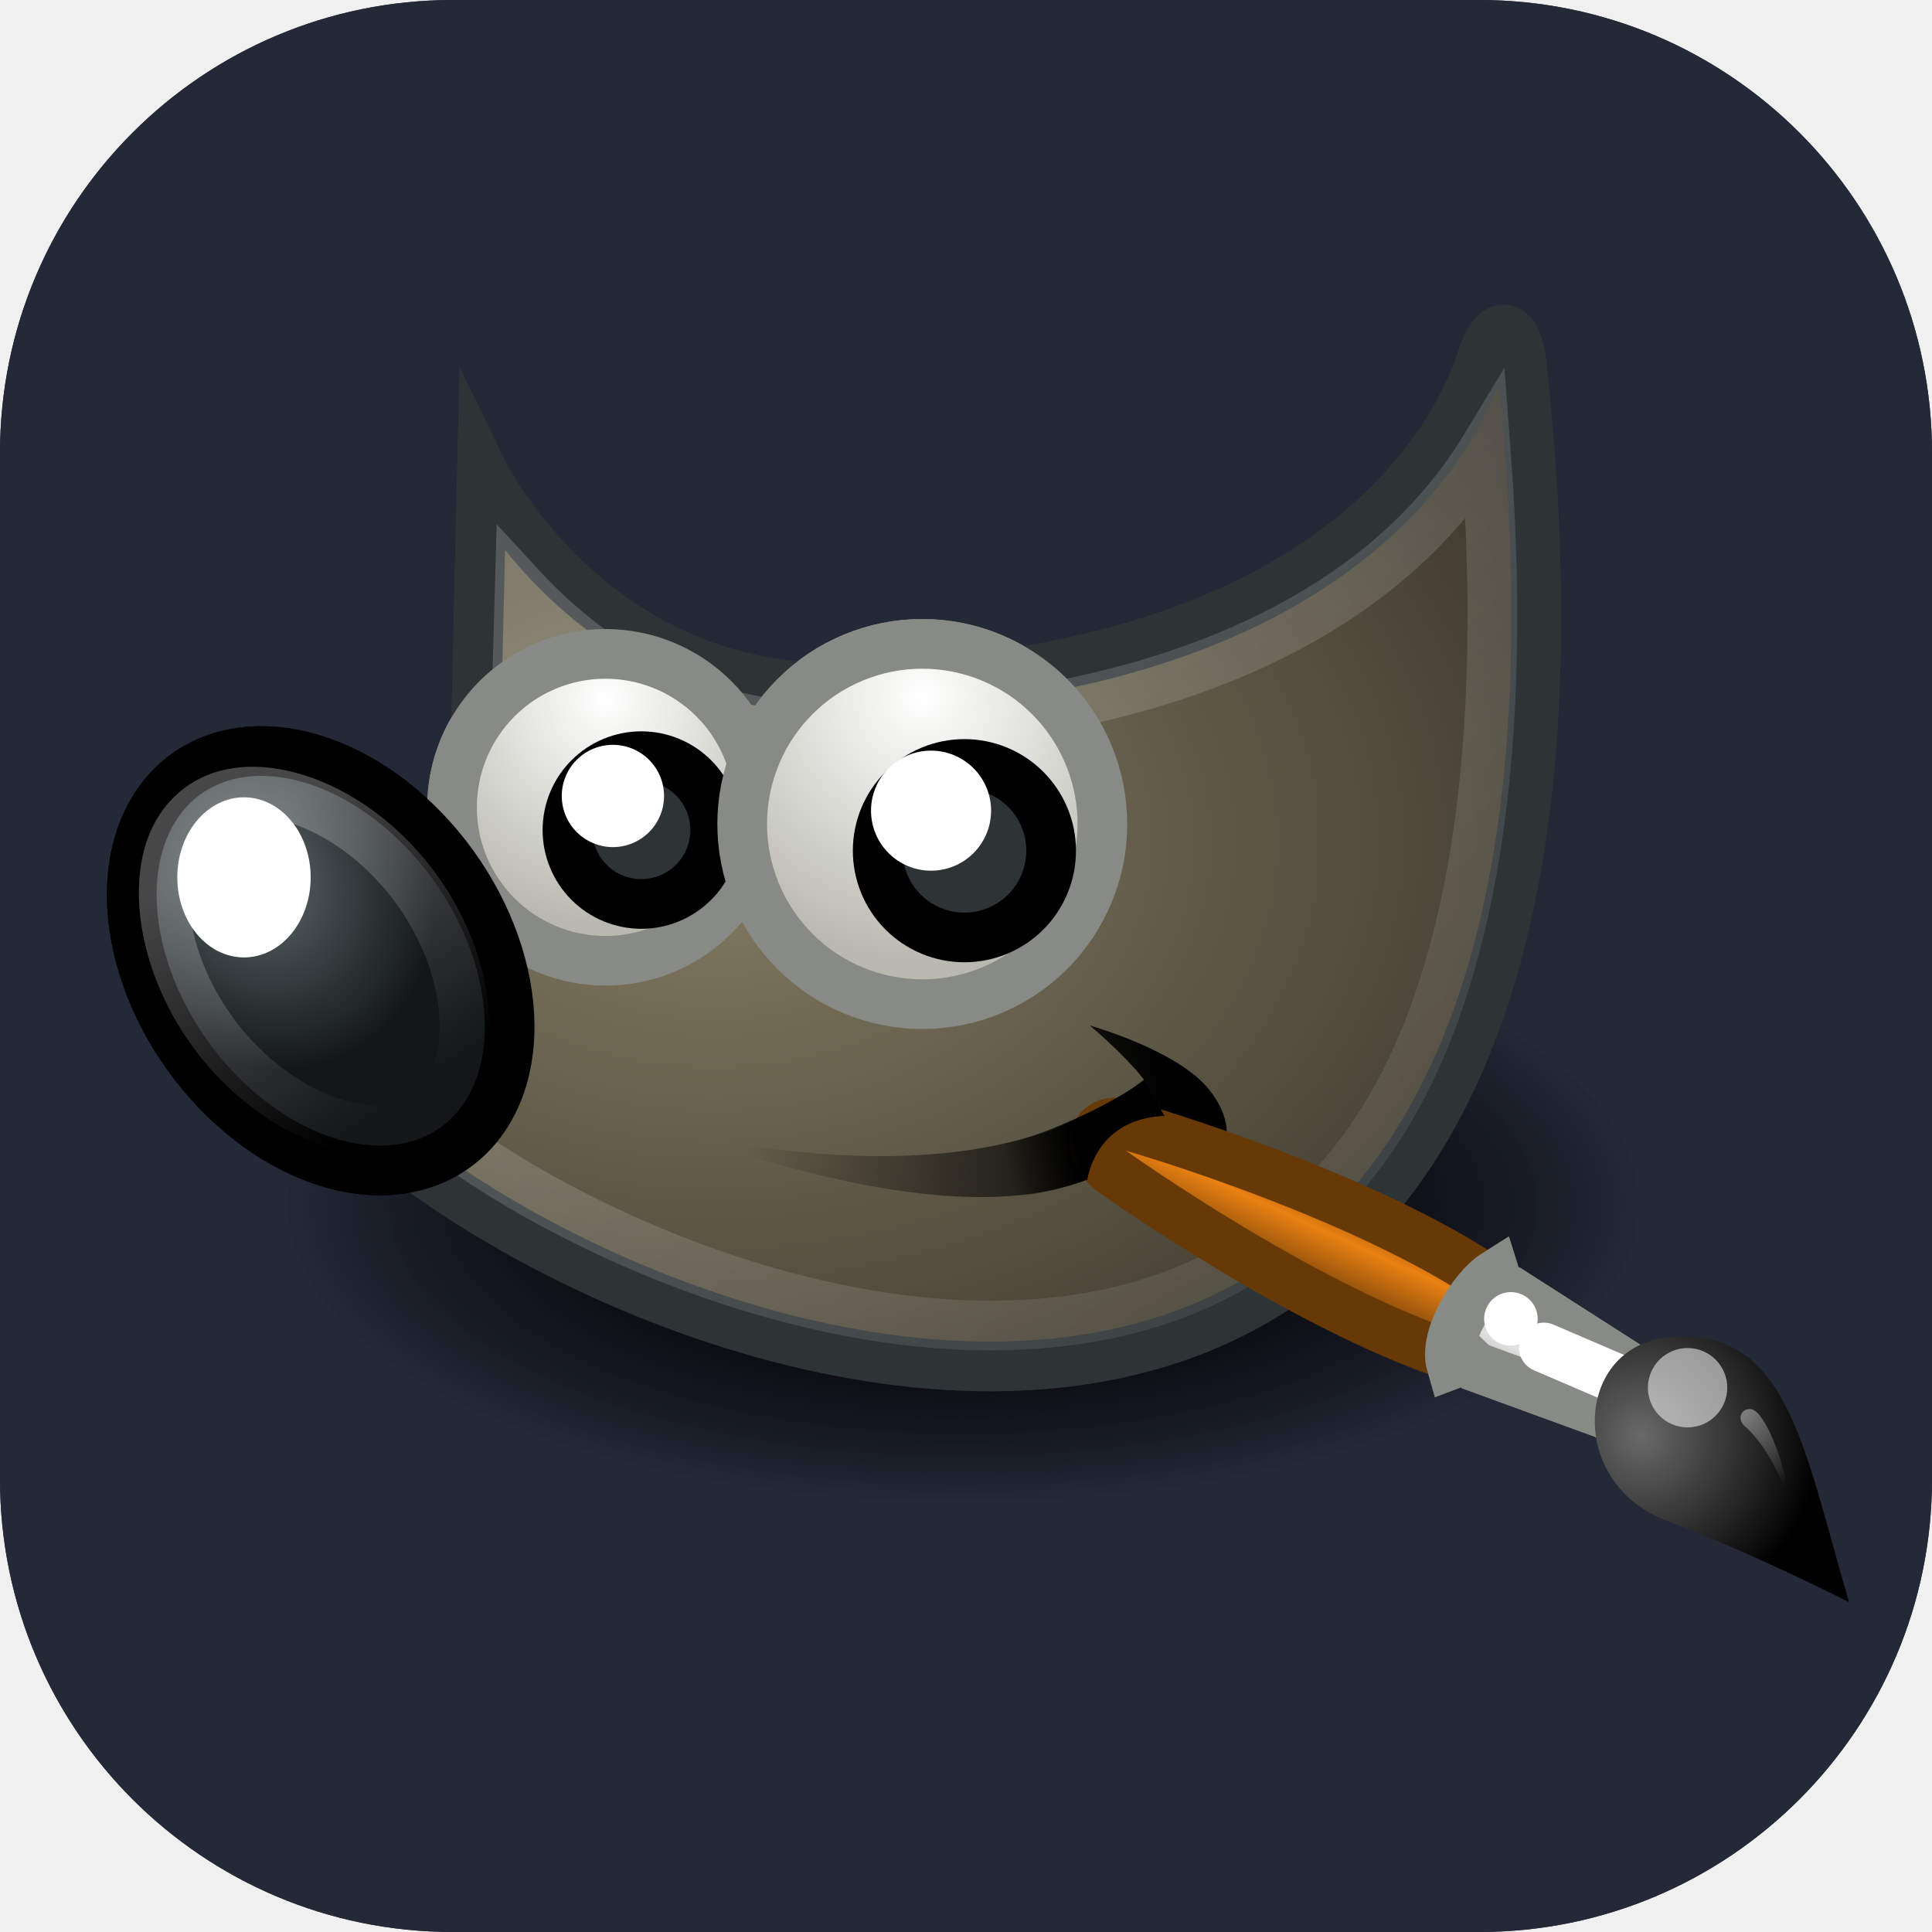
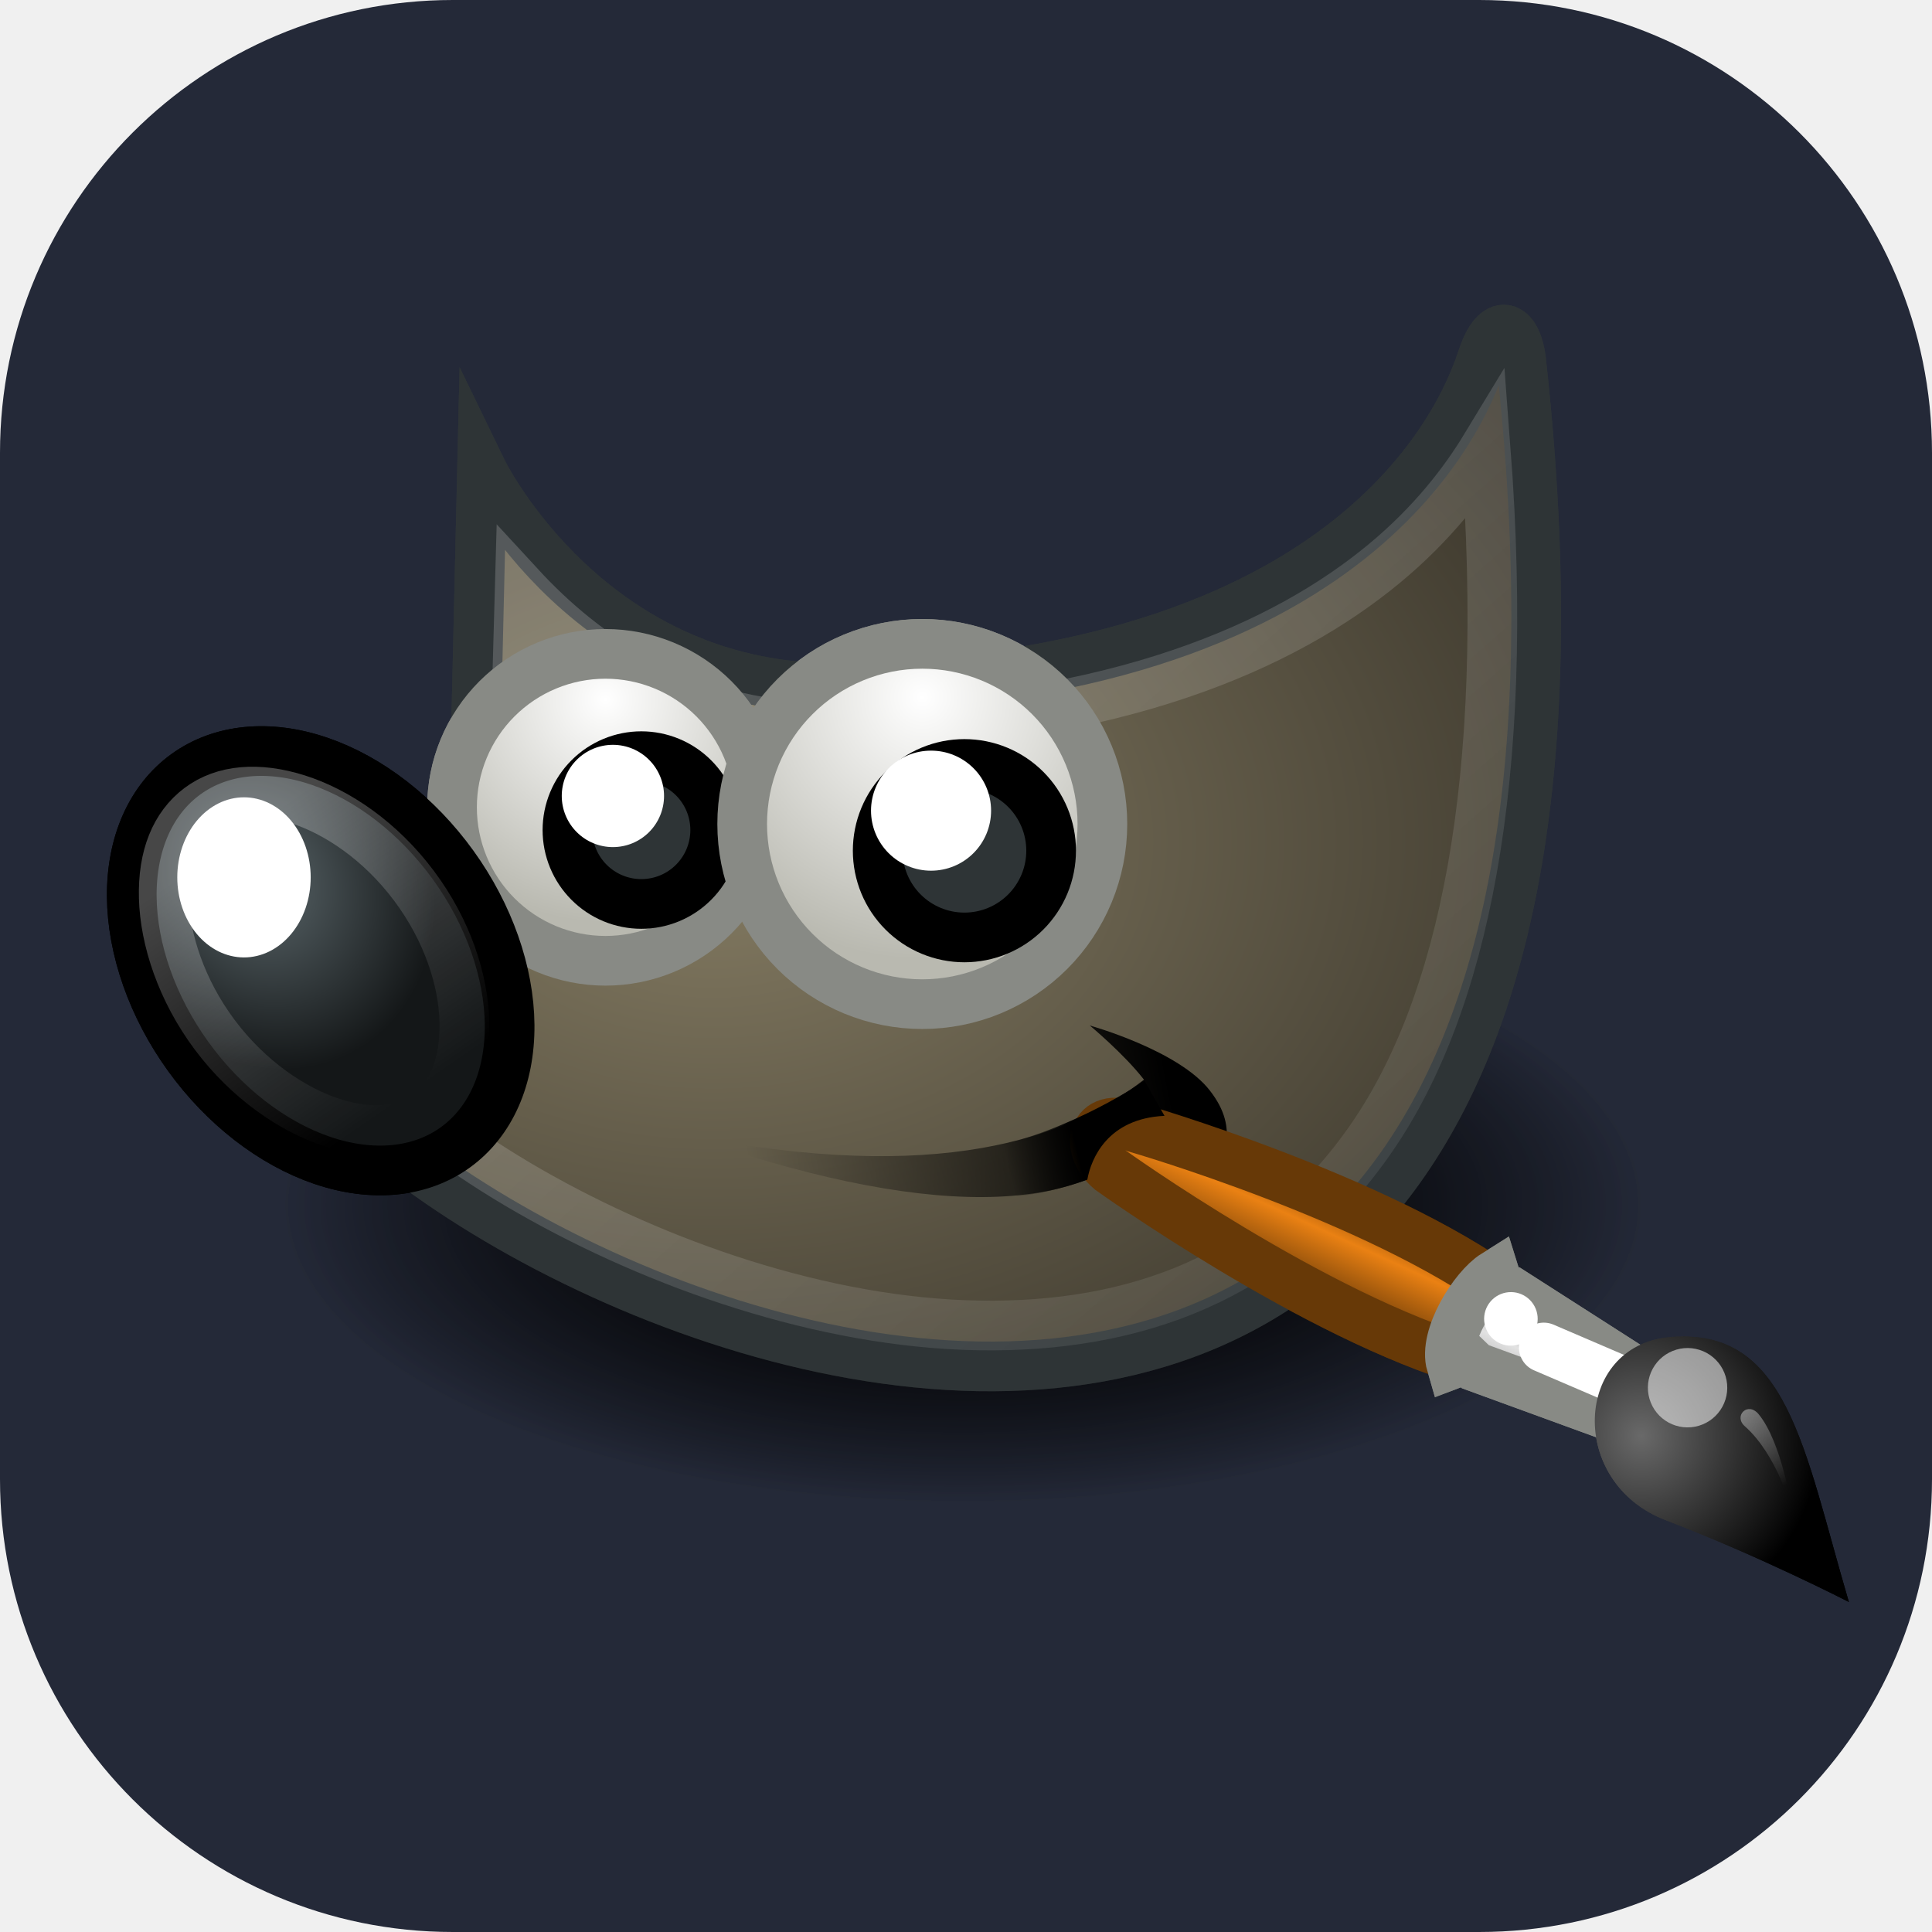
<svg xmlns="http://www.w3.org/2000/svg" width="256" height="256" viewBox="0 0 256 256" fill="none" id="gimp">
  <style>
#gimp {
    rect {fill: #242938}

    @media (prefers-color-scheme: light) {
        rect {fill: #F4F2ED}
    }
}
</style>
  <rect width="256" height="256" rx="60" fill="#242938" />
-   <path d="M196 0H60C26.863 0 0 26.863 0 60V196C0 229.137 26.863 256 60 256H196C229.137 256 256 229.137 256 196V60C256 26.863 229.137 0 196 0Z" fill="#242938" />
  <path fill-rule="evenodd" clip-rule="evenodd" d="M218.875 159.687C218.875 164.899 216.515 170.06 211.929 174.875C207.343 179.69 200.622 184.065 192.148 187.751C183.675 191.436 173.616 194.359 162.545 196.354C151.474 198.348 139.608 199.375 127.625 199.375C115.642 199.375 103.776 198.348 92.705 196.354C81.634 194.359 71.575 191.436 63.102 187.751C54.628 184.065 47.907 179.69 43.321 174.875C38.735 170.06 36.375 164.899 36.375 159.687C36.375 154.476 38.735 149.315 43.321 144.5C47.907 139.685 54.628 135.31 63.102 131.624C71.575 127.939 81.634 125.016 92.705 123.021C103.776 121.027 115.642 120 127.625 120C139.608 120 151.474 121.027 162.545 123.021C173.616 125.016 183.675 127.939 192.148 131.624C200.622 135.31 207.343 139.685 211.929 144.5C216.515 149.315 218.875 154.476 218.875 159.687Z" fill="url(#paint0_radial_38_244)" />
  <path fill-rule="evenodd" clip-rule="evenodd" d="M63.872 62.339C63.872 62.339 78.244 91.978 111.868 91.141C182.331 89.374 194.687 52.617 196.454 47.313C198.222 42.01 200.927 42.813 201.552 47.715C224.533 256.311 42.068 166.811 35.588 131.282C71.827 120.676 62.988 100.346 62.988 100.346L63.872 62.339Z" fill="url(#paint1_radial_38_244)" stroke="#2E3436" stroke-width="6.583" stroke-miterlimit="10" />
  <path fill-rule="evenodd" clip-rule="evenodd" d="M90.689 150.33C124.383 157.069 141.542 150.821 151.585 143.066C148.933 139.641 144.403 135.885 144.403 135.885C144.403 135.885 156.17 139.155 160.313 144.503C164.445 149.836 161.847 153.121 160.766 159.945C158.359 153.952 153.866 151.704 153.258 149.323C144.226 161.808 121.726 161.289 90.689 150.33Z" fill="url(#paint2_linear_38_244)" />
  <path opacity="0.185" fill-rule="evenodd" clip-rule="evenodd" d="M196.844 59.219C194.034 63.853 189.811 69.385 183.406 74.688C170.247 85.583 148.153 95.499 112 96.406C90.878 96.931 77.236 86.736 68.875 77.656L68.25 100C68.93 102.094 70.327 106.952 67.938 113.594C65.366 120.74 57.165 128.051 43.094 133.594C44.345 136.204 45.571 138.812 49.344 142.5C54.483 147.525 61.629 152.94 70.125 157.812C87.117 167.557 109.133 175.279 129.656 175.625C150.18 175.971 168.942 169.452 181.844 150.625C193.737 133.269 200.256 103.885 196.844 59.219Z" stroke="url(#paint3_linear_38_244)" stroke-width="6.583" stroke-miterlimit="10" />
  <path fill-rule="evenodd" clip-rule="evenodd" d="M100.553 106.976C100.554 109.646 100.029 112.29 99.007 114.757C97.986 117.224 96.489 119.466 94.601 121.354C92.713 123.242 90.472 124.74 88.005 125.762C85.538 126.784 82.894 127.31 80.224 127.31C77.554 127.31 74.91 126.784 72.443 125.762C69.976 124.74 67.735 123.242 65.847 121.354C63.959 119.466 62.462 117.224 61.441 114.757C60.419 112.29 59.894 109.646 59.895 106.976C59.894 104.305 60.419 101.661 61.441 99.194C62.462 96.727 63.959 94.486 65.847 92.597C67.735 90.709 69.976 89.211 72.443 88.189C74.91 87.167 77.554 86.641 80.224 86.641C82.894 86.641 85.538 87.167 88.005 88.189C90.472 89.211 92.713 90.709 94.601 92.597C96.489 94.486 97.986 96.727 99.007 99.194C100.029 101.661 100.554 104.305 100.553 106.976Z" fill="url(#paint4_radial_38_244)" stroke="#888A85" stroke-width="6.583" stroke-miterlimit="10" />
  <path fill-rule="evenodd" clip-rule="evenodd" d="M60.056 114.635C64.788 121.194 67.475 128.819 67.528 135.833C67.58 142.847 64.993 148.675 60.335 152.035C55.677 155.395 49.331 156.012 42.691 153.751C36.052 151.489 29.664 146.533 24.932 139.975C20.2 133.416 17.513 125.791 17.46 118.777C17.408 111.763 19.995 105.935 24.653 102.575C29.311 99.215 35.657 98.597 42.297 100.859C48.936 103.121 55.324 108.076 60.056 114.635Z" fill="url(#paint5_radial_38_244)" stroke="black" stroke-width="6.583" stroke-miterlimit="10" />
  <path fill-rule="evenodd" clip-rule="evenodd" d="M94.766 109.987C94.766 111.273 94.513 112.546 94.022 113.734C93.53 114.922 92.809 116.001 91.9 116.91C90.991 117.82 89.912 118.541 88.724 119.033C87.536 119.525 86.263 119.778 84.978 119.778C83.692 119.778 82.419 119.525 81.231 119.033C80.043 118.541 78.964 117.82 78.055 116.91C77.146 116.001 76.425 114.922 75.934 113.734C75.442 112.546 75.189 111.273 75.189 109.987C75.189 108.702 75.442 107.429 75.934 106.241C76.425 105.053 77.146 103.973 78.055 103.064C78.964 102.155 80.043 101.434 81.231 100.942C82.419 100.449 83.692 100.196 84.978 100.196C86.263 100.196 87.536 100.449 88.724 100.942C89.912 101.434 90.991 102.155 91.9 103.064C92.809 103.973 93.53 105.053 94.022 106.241C94.513 107.429 94.766 108.702 94.766 109.987Z" fill="#2E3436" stroke="black" stroke-width="6.583" stroke-miterlimit="10" />
  <path opacity="0.281" fill-rule="evenodd" clip-rule="evenodd" d="M26.426 107.042C23.232 109.435 21.548 113.483 21.7 118.976C21.851 124.47 24.019 131.196 28.469 137.137C32.919 143.078 38.764 147.05 43.993 148.741C49.222 150.431 53.58 149.954 56.775 147.562C59.969 145.169 61.659 140.927 61.533 135.408C61.406 129.89 59.297 123.301 54.857 117.373C50.417 111.445 44.688 107.568 39.427 105.894C34.166 104.221 29.621 104.649 26.426 107.042Z" stroke="url(#paint6_linear_38_244)" stroke-width="6.583" stroke-miterlimit="10" />
  <path fill-rule="evenodd" clip-rule="evenodd" d="M41.168 116.256C41.169 117.649 40.94 119.029 40.496 120.316C40.052 121.603 39.401 122.773 38.58 123.758C37.759 124.743 36.785 125.525 35.712 126.058C34.64 126.591 33.49 126.865 32.329 126.865C31.169 126.865 30.019 126.591 28.946 126.058C27.874 125.525 26.899 124.743 26.079 123.758C25.258 122.773 24.607 121.603 24.163 120.316C23.719 119.029 23.49 117.649 23.491 116.256C23.49 114.863 23.719 113.484 24.163 112.197C24.607 110.909 25.258 109.74 26.079 108.755C26.899 107.77 27.874 106.988 28.946 106.455C30.019 105.922 31.169 105.647 32.329 105.647C33.49 105.647 34.64 105.922 35.712 106.455C36.785 106.988 37.759 107.77 38.58 108.755C39.401 109.74 40.052 110.909 40.496 112.197C40.94 113.484 41.169 114.863 41.168 116.256Z" fill="white" />
  <path fill-rule="evenodd" clip-rule="evenodd" d="M87.989 105.47C87.989 107.267 87.275 108.99 86.004 110.261C84.734 111.532 83.01 112.246 81.213 112.246C79.416 112.246 77.692 111.532 76.421 110.261C75.15 108.99 74.436 107.267 74.436 105.47C74.436 103.672 75.15 101.949 76.421 100.678C77.692 99.407 79.416 98.693 81.213 98.693C83.01 98.693 84.734 99.407 86.004 100.678C87.275 101.949 87.989 103.672 87.989 105.47Z" fill="white" />
  <path fill-rule="evenodd" clip-rule="evenodd" d="M146.073 109.185C146.074 112.32 145.457 115.424 144.258 118.32C143.059 121.216 141.302 123.847 139.085 126.064C136.869 128.281 134.238 130.039 131.342 131.239C128.447 132.439 125.343 133.056 122.208 133.056C119.074 133.056 115.97 132.439 113.074 131.239C110.178 130.039 107.547 128.281 105.331 126.064C103.115 123.847 101.357 121.216 100.158 118.32C98.959 115.424 98.343 112.32 98.343 109.185C98.343 106.051 98.959 102.947 100.158 100.051C101.357 97.155 103.115 94.523 105.331 92.306C107.547 90.09 110.178 88.331 113.074 87.132C115.97 85.932 119.074 85.314 122.208 85.314C125.343 85.314 128.447 85.932 131.342 87.132C134.238 88.331 136.869 90.09 139.085 92.306C141.302 94.523 143.059 97.155 144.258 100.051C145.457 102.947 146.074 106.051 146.073 109.185Z" fill="url(#paint7_radial_38_244)" stroke="#888A85" stroke-width="6.583" stroke-miterlimit="10" />
  <path fill-rule="evenodd" clip-rule="evenodd" d="M139.279 112.721C139.28 114.23 138.983 115.725 138.406 117.119C137.828 118.514 136.982 119.781 135.915 120.848C134.848 121.915 133.581 122.762 132.187 123.34C130.792 123.917 129.298 124.215 127.789 124.215C126.28 124.215 124.785 123.917 123.391 123.34C121.996 122.762 120.73 121.915 119.663 120.848C118.596 119.781 117.749 118.514 117.172 117.119C116.595 115.725 116.298 114.23 116.298 112.721C116.298 111.212 116.595 109.717 117.172 108.323C117.749 106.928 118.596 105.661 119.663 104.594C120.73 103.526 121.996 102.68 123.391 102.102C124.785 101.524 126.28 101.227 127.789 101.227C129.298 101.227 130.792 101.524 132.187 102.102C133.581 102.68 134.848 103.526 135.915 104.594C136.982 105.661 137.828 106.928 138.406 108.323C138.983 109.717 139.28 111.212 139.279 112.721Z" fill="#2E3436" stroke="black" stroke-width="6.583" stroke-miterlimit="10" />
  <path fill-rule="evenodd" clip-rule="evenodd" d="M131.324 107.417C131.324 109.527 130.486 111.551 128.994 113.042C127.503 114.534 125.479 115.372 123.369 115.372C121.26 115.372 119.236 114.534 117.744 113.042C116.253 111.551 115.414 109.527 115.414 107.417C115.414 105.308 116.253 103.284 117.744 101.792C119.236 100.301 121.26 99.463 123.369 99.463C125.479 99.463 127.503 100.301 128.994 101.792C130.486 103.284 131.324 105.308 131.324 107.417Z" fill="white" />
  <path d="M194.935 180.457L199.567 171.233C182.335 158.626 150.57 149.453 150.57 149.453C145.064 146.888 143.326 151.835 147.139 155.05C147.139 155.05 174.305 174.525 194.935 180.457Z" fill="url(#paint8_linear_38_244)" stroke="#673907" stroke-width="6.583" stroke-linecap="round" />
  <path d="M217.026 188.96L219.506 183.47L200.268 171.146L198.734 171.015L198.071 168.892C195.276 170.642 191.216 177.143 192.292 180.798L194.37 180.012L195.496 181.1L217.026 188.96Z" fill="url(#paint9_linear_38_244)" stroke="#888A85" stroke-width="6.583" stroke-linecap="round" />
  <path d="M204.559 178.548L217.332 184.032" stroke="white" stroke-width="6.583" stroke-linecap="round" stroke-linejoin="round" />
  <path d="M244.985 212.271C238.988 191.912 236.86 175.747 221.187 177.186C208.556 178.345 207.672 196.443 220.724 201.437C233.297 206.248 244.985 212.271 244.985 212.271Z" fill="url(#paint10_radial_38_244)" />
  <path opacity="0.528" d="M222.126 178.835C222.788 178.64 223.483 178.577 224.169 178.65C224.856 178.723 225.522 178.931 226.128 179.261C226.735 179.591 227.27 180.038 227.704 180.575C228.138 181.112 228.462 181.73 228.657 182.392C228.852 183.055 228.915 183.749 228.841 184.436C228.768 185.123 228.56 185.788 228.23 186.395C227.899 187.001 227.453 187.536 226.915 187.97C226.378 188.404 225.76 188.727 225.098 188.922C224.435 189.118 223.741 189.181 223.054 189.108C222.367 189.034 221.702 188.827 221.095 188.496C220.489 188.166 219.953 187.72 219.519 187.182C219.086 186.645 218.762 186.027 218.567 185.365C218.372 184.702 218.309 184.008 218.382 183.321C218.455 182.635 218.663 181.969 218.994 181.363C219.324 180.756 219.771 180.221 220.308 179.787C220.846 179.354 221.463 179.03 222.126 178.835Z" fill="white" />
  <path d="M199.2 171.353C199.647 171.221 200.115 171.179 200.579 171.228C201.042 171.277 201.491 171.417 201.9 171.64C202.31 171.863 202.671 172.164 202.964 172.527C203.256 172.89 203.475 173.306 203.607 173.753C203.738 174.2 203.781 174.669 203.731 175.132C203.682 175.595 203.541 176.045 203.318 176.454C203.095 176.863 202.794 177.224 202.431 177.517C202.069 177.809 201.652 178.028 201.205 178.159C200.758 178.291 200.289 178.334 199.826 178.284C199.363 178.235 198.914 178.095 198.504 177.872C198.095 177.649 197.734 177.348 197.441 176.985C197.148 176.623 196.93 176.206 196.798 175.759C196.667 175.312 196.624 174.843 196.674 174.38C196.723 173.917 196.863 173.468 197.086 173.058C197.309 172.649 197.611 172.288 197.973 171.995C198.336 171.703 198.753 171.484 199.2 171.353Z" fill="white" />
  <path opacity="0.428" d="M237.455 200.089C237.455 200.089 235.501 192.78 231.19 188.976C229.664 187.631 231.586 185.648 233.026 187.389C236.135 191.15 237.455 200.089 237.455 200.089Z" fill="url(#paint11_linear_38_244)" />
  <path fill-rule="evenodd" clip-rule="evenodd" d="M127.015 158.683C134.502 159.398 141.264 157.322 144.075 156.313C144.566 153.536 146.758 148.206 154.305 147.855L151.654 143.215C151.654 143.215 141.82 149.954 131.324 151.943L127.015 158.683Z" fill="url(#paint12_linear_38_244)" />
  <path fill-rule="evenodd" clip-rule="evenodd" d="M218.875 159.687C218.875 164.899 216.515 170.06 211.929 174.875C207.343 179.69 200.622 184.065 192.148 187.751C183.675 191.436 173.616 194.359 162.545 196.354C151.474 198.348 139.608 199.375 127.625 199.375C115.642 199.375 103.776 198.348 92.705 196.354C81.634 194.359 71.575 191.436 63.102 187.751C54.628 184.065 47.907 179.69 43.321 174.875C38.735 170.06 36.375 164.899 36.375 159.687C36.375 154.476 38.735 149.315 43.321 144.5C47.907 139.685 54.628 135.31 63.102 131.624C71.575 127.939 81.634 125.016 92.705 123.021C103.776 121.027 115.642 120 127.625 120C139.608 120 151.474 121.027 162.545 123.021C173.616 125.016 183.675 127.939 192.148 131.624C200.622 135.31 207.343 139.685 211.929 144.5C216.515 149.315 218.875 154.476 218.875 159.687Z" fill="url(#paint13_radial_38_244)" />
  <path fill-rule="evenodd" clip-rule="evenodd" d="M63.872 62.339C63.872 62.339 78.244 91.978 111.868 91.141C182.331 89.374 194.687 52.617 196.454 47.313C198.222 42.01 200.927 42.813 201.552 47.715C224.533 256.311 42.068 166.811 35.588 131.282C71.827 120.676 62.988 100.346 62.988 100.346L63.872 62.339Z" fill="url(#paint14_radial_38_244)" stroke="#2E3436" stroke-width="6.583" stroke-miterlimit="10" />
  <path fill-rule="evenodd" clip-rule="evenodd" d="M90.689 150.33C124.383 157.069 141.542 150.821 151.585 143.066C148.933 139.641 144.403 135.885 144.403 135.885C144.403 135.885 156.17 139.155 160.313 144.503C164.445 149.836 161.847 153.121 160.766 159.945C158.359 153.952 153.866 151.704 153.258 149.323C144.226 161.808 121.726 161.289 90.689 150.33Z" fill="url(#paint15_linear_38_244)" />
  <path opacity="0.185" fill-rule="evenodd" clip-rule="evenodd" d="M196.844 59.219C194.034 63.853 189.811 69.385 183.406 74.688C170.247 85.583 148.153 95.499 112 96.406C90.878 96.931 77.236 86.736 68.875 77.656L68.25 100C68.93 102.094 70.327 106.952 67.938 113.594C65.366 120.74 57.165 128.051 43.094 133.594C44.345 136.204 45.571 138.812 49.344 142.5C54.483 147.525 61.629 152.94 70.125 157.812C87.117 167.557 109.133 175.279 129.656 175.625C150.18 175.971 168.942 169.452 181.844 150.625C193.737 133.269 200.256 103.885 196.844 59.219Z" stroke="url(#paint16_linear_38_244)" stroke-width="6.583" stroke-miterlimit="10" />
  <path fill-rule="evenodd" clip-rule="evenodd" d="M100.553 106.976C100.554 109.646 100.029 112.29 99.007 114.757C97.986 117.224 96.489 119.466 94.601 121.354C92.713 123.242 90.472 124.74 88.005 125.762C85.538 126.784 82.894 127.31 80.224 127.31C77.554 127.31 74.91 126.784 72.443 125.762C69.976 124.74 67.735 123.242 65.847 121.354C63.959 119.466 62.462 117.224 61.441 114.757C60.419 112.29 59.894 109.646 59.895 106.976C59.894 104.305 60.419 101.661 61.441 99.194C62.462 96.727 63.959 94.486 65.847 92.597C67.735 90.709 69.976 89.211 72.443 88.189C74.91 87.167 77.554 86.641 80.224 86.641C82.894 86.641 85.538 87.167 88.005 88.189C90.472 89.211 92.713 90.709 94.601 92.597C96.489 94.486 97.986 96.727 99.007 99.194C100.029 101.661 100.554 104.305 100.553 106.976Z" fill="url(#paint17_radial_38_244)" stroke="#888A85" stroke-width="6.583" stroke-miterlimit="10" />
  <path fill-rule="evenodd" clip-rule="evenodd" d="M60.056 114.635C64.788 121.194 67.475 128.819 67.528 135.833C67.58 142.847 64.993 148.675 60.335 152.035C55.677 155.395 49.331 156.012 42.691 153.751C36.052 151.489 29.664 146.533 24.932 139.975C20.2 133.416 17.513 125.791 17.46 118.777C17.408 111.763 19.995 105.935 24.653 102.575C29.311 99.215 35.657 98.597 42.297 100.859C48.936 103.121 55.324 108.076 60.056 114.635Z" fill="url(#paint18_radial_38_244)" stroke="black" stroke-width="6.583" stroke-miterlimit="10" />
  <path fill-rule="evenodd" clip-rule="evenodd" d="M94.766 109.987C94.766 111.273 94.513 112.546 94.022 113.734C93.53 114.922 92.809 116.001 91.9 116.91C90.991 117.82 89.912 118.541 88.724 119.033C87.536 119.525 86.263 119.778 84.978 119.778C83.692 119.778 82.419 119.525 81.231 119.033C80.043 118.541 78.964 117.82 78.055 116.91C77.146 116.001 76.425 114.922 75.934 113.734C75.442 112.546 75.189 111.273 75.189 109.987C75.189 108.702 75.442 107.429 75.934 106.241C76.425 105.053 77.146 103.973 78.055 103.064C78.964 102.155 80.043 101.434 81.231 100.942C82.419 100.449 83.692 100.196 84.978 100.196C86.263 100.196 87.536 100.449 88.724 100.942C89.912 101.434 90.991 102.155 91.9 103.064C92.809 103.973 93.53 105.053 94.022 106.241C94.513 107.429 94.766 108.702 94.766 109.987Z" fill="#2E3436" stroke="black" stroke-width="6.583" stroke-miterlimit="10" />
  <path opacity="0.281" fill-rule="evenodd" clip-rule="evenodd" d="M26.426 107.042C23.232 109.435 21.548 113.483 21.7 118.976C21.851 124.47 24.019 131.196 28.469 137.137C32.919 143.078 38.764 147.05 43.993 148.741C49.222 150.431 53.58 149.954 56.775 147.562C59.969 145.169 61.659 140.927 61.533 135.408C61.406 129.89 59.297 123.301 54.857 117.373C50.417 111.445 44.688 107.568 39.427 105.894C34.166 104.221 29.621 104.649 26.426 107.042Z" stroke="url(#paint19_linear_38_244)" stroke-width="6.583" stroke-miterlimit="10" />
  <path fill-rule="evenodd" clip-rule="evenodd" d="M41.168 116.256C41.169 117.649 40.94 119.029 40.496 120.316C40.052 121.603 39.401 122.773 38.58 123.758C37.759 124.743 36.785 125.525 35.712 126.058C34.64 126.591 33.49 126.865 32.329 126.865C31.169 126.865 30.019 126.591 28.946 126.058C27.874 125.525 26.899 124.743 26.079 123.758C25.258 122.773 24.607 121.603 24.163 120.316C23.719 119.029 23.49 117.649 23.491 116.256C23.49 114.863 23.719 113.484 24.163 112.197C24.607 110.909 25.258 109.74 26.079 108.755C26.899 107.77 27.874 106.988 28.946 106.455C30.019 105.922 31.169 105.647 32.329 105.647C33.49 105.647 34.64 105.922 35.712 106.455C36.785 106.988 37.759 107.77 38.58 108.755C39.401 109.74 40.052 110.909 40.496 112.197C40.94 113.484 41.169 114.863 41.168 116.256Z" fill="white" />
  <path fill-rule="evenodd" clip-rule="evenodd" d="M87.989 105.47C87.989 107.267 87.275 108.99 86.004 110.261C84.734 111.532 83.01 112.246 81.213 112.246C79.416 112.246 77.692 111.532 76.421 110.261C75.15 108.99 74.436 107.267 74.436 105.47C74.436 103.672 75.15 101.949 76.421 100.678C77.692 99.407 79.416 98.693 81.213 98.693C83.01 98.693 84.734 99.407 86.004 100.678C87.275 101.949 87.989 103.672 87.989 105.47Z" fill="white" />
  <path fill-rule="evenodd" clip-rule="evenodd" d="M146.073 109.185C146.074 112.32 145.457 115.424 144.258 118.32C143.059 121.216 141.302 123.847 139.085 126.064C136.869 128.281 134.238 130.039 131.342 131.239C128.447 132.439 125.343 133.056 122.208 133.056C119.074 133.056 115.97 132.439 113.074 131.239C110.178 130.039 107.547 128.281 105.331 126.064C103.115 123.847 101.357 121.216 100.158 118.32C98.959 115.424 98.343 112.32 98.343 109.185C98.343 106.051 98.959 102.947 100.158 100.051C101.357 97.155 103.115 94.523 105.331 92.306C107.547 90.09 110.178 88.331 113.074 87.132C115.97 85.932 119.074 85.314 122.208 85.314C125.343 85.314 128.447 85.932 131.342 87.132C134.238 88.331 136.869 90.09 139.085 92.306C141.302 94.523 143.059 97.155 144.258 100.051C145.457 102.947 146.074 106.051 146.073 109.185Z" fill="url(#paint20_radial_38_244)" stroke="#888A85" stroke-width="6.583" stroke-miterlimit="10" />
  <path fill-rule="evenodd" clip-rule="evenodd" d="M139.279 112.721C139.28 114.23 138.983 115.725 138.406 117.119C137.828 118.514 136.982 119.781 135.915 120.848C134.848 121.915 133.581 122.762 132.187 123.34C130.792 123.917 129.298 124.215 127.789 124.215C126.28 124.215 124.785 123.917 123.391 123.34C121.996 122.762 120.73 121.915 119.663 120.848C118.596 119.781 117.749 118.514 117.172 117.119C116.595 115.725 116.298 114.23 116.298 112.721C116.298 111.212 116.595 109.717 117.172 108.323C117.749 106.928 118.596 105.661 119.663 104.594C120.73 103.526 121.996 102.68 123.391 102.102C124.785 101.524 126.28 101.227 127.789 101.227C129.298 101.227 130.792 101.524 132.187 102.102C133.581 102.68 134.848 103.526 135.915 104.594C136.982 105.661 137.828 106.928 138.406 108.323C138.983 109.717 139.28 111.212 139.279 112.721Z" fill="#2E3436" stroke="black" stroke-width="6.583" stroke-miterlimit="10" />
  <path fill-rule="evenodd" clip-rule="evenodd" d="M131.324 107.417C131.324 109.527 130.486 111.551 128.994 113.042C127.503 114.534 125.479 115.372 123.369 115.372C121.26 115.372 119.236 114.534 117.744 113.042C116.253 111.551 115.414 109.527 115.414 107.417C115.414 105.308 116.253 103.284 117.744 101.792C119.236 100.301 121.26 99.463 123.369 99.463C125.479 99.463 127.503 100.301 128.994 101.792C130.486 103.284 131.324 105.308 131.324 107.417Z" fill="white" />
  <path d="M194.935 180.457L199.567 171.233C182.335 158.626 150.57 149.453 150.57 149.453C145.064 146.888 143.326 151.835 147.139 155.05C147.139 155.05 174.305 174.525 194.935 180.457Z" fill="url(#paint21_linear_38_244)" stroke="#673907" stroke-width="6.583" stroke-linecap="round" />
  <path d="M217.026 188.96L219.506 183.47L200.268 171.146L198.734 171.015L198.071 168.892C195.276 170.642 191.216 177.143 192.292 180.798L194.37 180.012L195.496 181.1L217.026 188.96Z" fill="url(#paint22_linear_38_244)" stroke="#888A85" stroke-width="6.583" stroke-linecap="round" />
  <path d="M204.559 178.548L217.332 184.032" stroke="white" stroke-width="6.583" stroke-linecap="round" stroke-linejoin="round" />
  <path d="M244.985 212.271C238.988 191.912 236.86 175.747 221.187 177.186C208.556 178.345 207.672 196.443 220.724 201.437C233.297 206.248 244.985 212.271 244.985 212.271Z" fill="url(#paint23_radial_38_244)" />
  <path opacity="0.528" d="M222.126 178.835C222.788 178.64 223.483 178.577 224.169 178.65C224.856 178.723 225.522 178.931 226.128 179.261C226.735 179.591 227.27 180.038 227.704 180.575C228.138 181.112 228.462 181.73 228.657 182.392C228.852 183.055 228.915 183.749 228.841 184.436C228.768 185.123 228.56 185.788 228.23 186.395C227.899 187.001 227.453 187.536 226.915 187.97C226.378 188.404 225.76 188.727 225.098 188.922C224.435 189.118 223.741 189.181 223.054 189.108C222.367 189.034 221.702 188.827 221.095 188.496C220.489 188.166 219.953 187.72 219.519 187.182C219.086 186.645 218.762 186.027 218.567 185.365C218.372 184.702 218.309 184.008 218.382 183.321C218.455 182.635 218.663 181.969 218.994 181.363C219.324 180.756 219.771 180.221 220.308 179.787C220.846 179.354 221.463 179.03 222.126 178.835Z" fill="white" />
  <path d="M199.2 171.353C199.647 171.221 200.115 171.179 200.579 171.228C201.042 171.277 201.491 171.417 201.9 171.64C202.31 171.863 202.671 172.164 202.964 172.527C203.256 172.89 203.475 173.306 203.607 173.753C203.738 174.2 203.781 174.669 203.731 175.132C203.682 175.595 203.541 176.045 203.318 176.454C203.095 176.863 202.794 177.224 202.431 177.517C202.069 177.809 201.652 178.028 201.205 178.159C200.758 178.291 200.289 178.334 199.826 178.284C199.363 178.235 198.914 178.095 198.504 177.872C198.095 177.649 197.734 177.348 197.441 176.985C197.148 176.623 196.93 176.206 196.798 175.759C196.667 175.312 196.624 174.843 196.674 174.38C196.723 173.917 196.863 173.468 197.086 173.058C197.309 172.649 197.611 172.288 197.973 171.995C198.336 171.703 198.753 171.484 199.2 171.353Z" fill="white" />
  <path opacity="0.428" d="M237.455 200.089C237.455 200.089 235.501 192.78 231.19 188.976C229.664 187.631 231.586 185.648 233.026 187.389C236.135 191.15 237.455 200.089 237.455 200.089Z" fill="url(#paint24_linear_38_244)" />
  <path fill-rule="evenodd" clip-rule="evenodd" d="M127.015 158.683C134.502 159.398 141.264 157.322 144.075 156.313C144.566 153.536 146.758 148.206 154.305 147.855L151.654 143.215C151.654 143.215 141.82 149.954 131.324 151.943L127.015 158.683Z" fill="url(#paint25_linear_38_244)" />
  <defs>
    <radialGradient id="paint0_radial_38_244" cx="0" cy="0" r="1" gradientUnits="userSpaceOnUse" gradientTransform="translate(127.625 159.688) scale(91.25 39.6875)">
      <stop />
      <stop offset="1" stop-opacity="0" />
    </radialGradient>
    <radialGradient id="paint1_radial_38_244" cx="0" cy="0" r="1" gradientUnits="userSpaceOnUse" gradientTransform="translate(94.7882 111.5) scale(170.443 124.671)">
      <stop stop-color="#857C63" />
      <stop offset="1" stop-color="#221F19" />
    </radialGradient>
    <linearGradient id="paint2_linear_38_244" x1="154.568" y1="142.147" x2="98.883" y2="153.195" gradientUnits="userSpaceOnUse">
      <stop />
      <stop offset="1" stop-opacity="0" />
    </linearGradient>
    <linearGradient id="paint3_linear_38_244" x1="86.844" y1="95.553" x2="209.623" y2="234.928" gradientUnits="userSpaceOnUse">
      <stop stop-color="white" />
      <stop offset="1" stop-color="white" stop-opacity="0" />
    </linearGradient>
    <radialGradient id="paint4_radial_38_244" cx="0" cy="0" r="1" gradientUnits="userSpaceOnUse" gradientTransform="translate(80.2238 92.6698) scale(29.6119 29.6119)">
      <stop stop-color="white" />
      <stop offset="1" stop-color="#B9B9B0" />
    </radialGradient>
    <radialGradient id="paint5_radial_38_244" cx="0" cy="0" r="1" gradientUnits="userSpaceOnUse" gradientTransform="translate(34.369 116.68) rotate(-30) scale(22.2441 25.9626)">
      <stop stop-color="#5B676B" />
      <stop offset="1" stop-color="#141718" />
    </radialGradient>
    <linearGradient id="paint6_linear_38_244" x1="30.887" y1="111.235" x2="54.206" y2="145.042" gradientUnits="userSpaceOnUse">
      <stop stop-color="white" />
      <stop offset="1" stop-color="white" stop-opacity="0" />
    </linearGradient>
    <radialGradient id="paint7_radial_38_244" cx="0" cy="0" r="1" gradientUnits="userSpaceOnUse" gradientTransform="translate(122.208 92.3915) scale(34.7618 34.7617)">
      <stop stop-color="white" />
      <stop offset="1" stop-color="#B9B9B0" />
    </radialGradient>
    <linearGradient id="paint8_linear_38_244" x1="183.796" y1="160.272" x2="173.41" y2="182.957" gradientUnits="userSpaceOnUse">
      <stop stop-color="#6E3D09" />
      <stop offset="0.242" stop-color="#EA8113" />
      <stop offset="0.621" stop-color="#5C3307" />
      <stop offset="1" stop-color="#E07C12" />
    </linearGradient>
    <linearGradient id="paint9_linear_38_244" x1="206.055" y1="184.909" x2="210.623" y2="175.694" gradientUnits="userSpaceOnUse">
      <stop stop-color="#BDBDBD" />
      <stop offset="0.333" stop-color="#E2E2E2" />
      <stop offset="0.667" stop-color="#A3A3A3" />
      <stop offset="1" stop-color="#DDDDDD" />
    </linearGradient>
    <radialGradient id="paint10_radial_38_244" cx="0" cy="0" r="1" gradientUnits="userSpaceOnUse" gradientTransform="translate(217.446 190.264) rotate(-106.415) scale(24.2226 23.6056)">
      <stop stop-color="#696969" />
      <stop offset="1" />
    </radialGradient>
    <linearGradient id="paint11_linear_38_244" x1="231.785" y1="185.427" x2="237.636" y2="196.269" gradientUnits="userSpaceOnUse">
      <stop stop-color="white" />
      <stop offset="1" stop-color="white" stop-opacity="0" />
    </linearGradient>
    <linearGradient id="paint12_linear_38_244" x1="142.815" y1="152.717" x2="133.645" y2="154.926" gradientUnits="userSpaceOnUse">
      <stop />
      <stop offset="1" stop-opacity="0" />
    </linearGradient>
    <radialGradient id="paint13_radial_38_244" cx="0" cy="0" r="1" gradientUnits="userSpaceOnUse" gradientTransform="translate(127.625 159.688) scale(91.25 39.6875)">
      <stop />
      <stop offset="1" stop-opacity="0" />
    </radialGradient>
    <radialGradient id="paint14_radial_38_244" cx="0" cy="0" r="1" gradientUnits="userSpaceOnUse" gradientTransform="translate(94.7882 111.5) scale(170.443 124.671)">
      <stop stop-color="#857C63" />
      <stop offset="1" stop-color="#221F19" />
    </radialGradient>
    <linearGradient id="paint15_linear_38_244" x1="154.568" y1="142.147" x2="98.883" y2="153.195" gradientUnits="userSpaceOnUse">
      <stop />
      <stop offset="1" stop-opacity="0" />
    </linearGradient>
    <linearGradient id="paint16_linear_38_244" x1="86.844" y1="95.553" x2="209.623" y2="234.928" gradientUnits="userSpaceOnUse">
      <stop stop-color="white" />
      <stop offset="1" stop-color="white" stop-opacity="0" />
    </linearGradient>
    <radialGradient id="paint17_radial_38_244" cx="0" cy="0" r="1" gradientUnits="userSpaceOnUse" gradientTransform="translate(80.2238 92.6698) scale(29.6119 29.6119)">
      <stop stop-color="white" />
      <stop offset="1" stop-color="#B9B9B0" />
    </radialGradient>
    <radialGradient id="paint18_radial_38_244" cx="0" cy="0" r="1" gradientUnits="userSpaceOnUse" gradientTransform="translate(34.369 116.68) rotate(-30) scale(22.2441 25.9626)">
      <stop stop-color="#5B676B" />
      <stop offset="1" stop-color="#141718" />
    </radialGradient>
    <linearGradient id="paint19_linear_38_244" x1="30.887" y1="111.235" x2="54.206" y2="145.042" gradientUnits="userSpaceOnUse">
      <stop stop-color="white" />
      <stop offset="1" stop-color="white" stop-opacity="0" />
    </linearGradient>
    <radialGradient id="paint20_radial_38_244" cx="0" cy="0" r="1" gradientUnits="userSpaceOnUse" gradientTransform="translate(122.208 92.3915) scale(34.7618 34.7617)">
      <stop stop-color="white" />
      <stop offset="1" stop-color="#B9B9B0" />
    </radialGradient>
    <linearGradient id="paint21_linear_38_244" x1="183.796" y1="160.272" x2="173.41" y2="182.957" gradientUnits="userSpaceOnUse">
      <stop stop-color="#6E3D09" />
      <stop offset="0.242" stop-color="#EA8113" />
      <stop offset="0.621" stop-color="#5C3307" />
      <stop offset="1" stop-color="#E07C12" />
    </linearGradient>
    <linearGradient id="paint22_linear_38_244" x1="206.055" y1="184.909" x2="210.623" y2="175.694" gradientUnits="userSpaceOnUse">
      <stop stop-color="#BDBDBD" />
      <stop offset="0.333" stop-color="#E2E2E2" />
      <stop offset="0.667" stop-color="#A3A3A3" />
      <stop offset="1" stop-color="#DDDDDD" />
    </linearGradient>
    <radialGradient id="paint23_radial_38_244" cx="0" cy="0" r="1" gradientUnits="userSpaceOnUse" gradientTransform="translate(217.446 190.264) rotate(-106.415) scale(24.2226 23.6056)">
      <stop stop-color="#696969" />
      <stop offset="1" />
    </radialGradient>
    <linearGradient id="paint24_linear_38_244" x1="231.785" y1="185.427" x2="237.636" y2="196.269" gradientUnits="userSpaceOnUse">
      <stop stop-color="white" />
      <stop offset="1" stop-color="white" stop-opacity="0" />
    </linearGradient>
    <linearGradient id="paint25_linear_38_244" x1="142.815" y1="152.717" x2="133.645" y2="154.926" gradientUnits="userSpaceOnUse">
      <stop />
      <stop offset="1" stop-opacity="0" />
    </linearGradient>
    <clipPath id="clip0_38_244">
      <rect width="256" height="256" fill="white" />
    </clipPath>
    <clipPath id="clip1_38_244">
      <rect width="240" height="240" fill="white" transform="translate(12)" />
    </clipPath>
    <clipPath id="clip2_38_244">
      <rect width="240" height="240" fill="white" transform="translate(12)" />
    </clipPath>
  </defs>
</svg>
